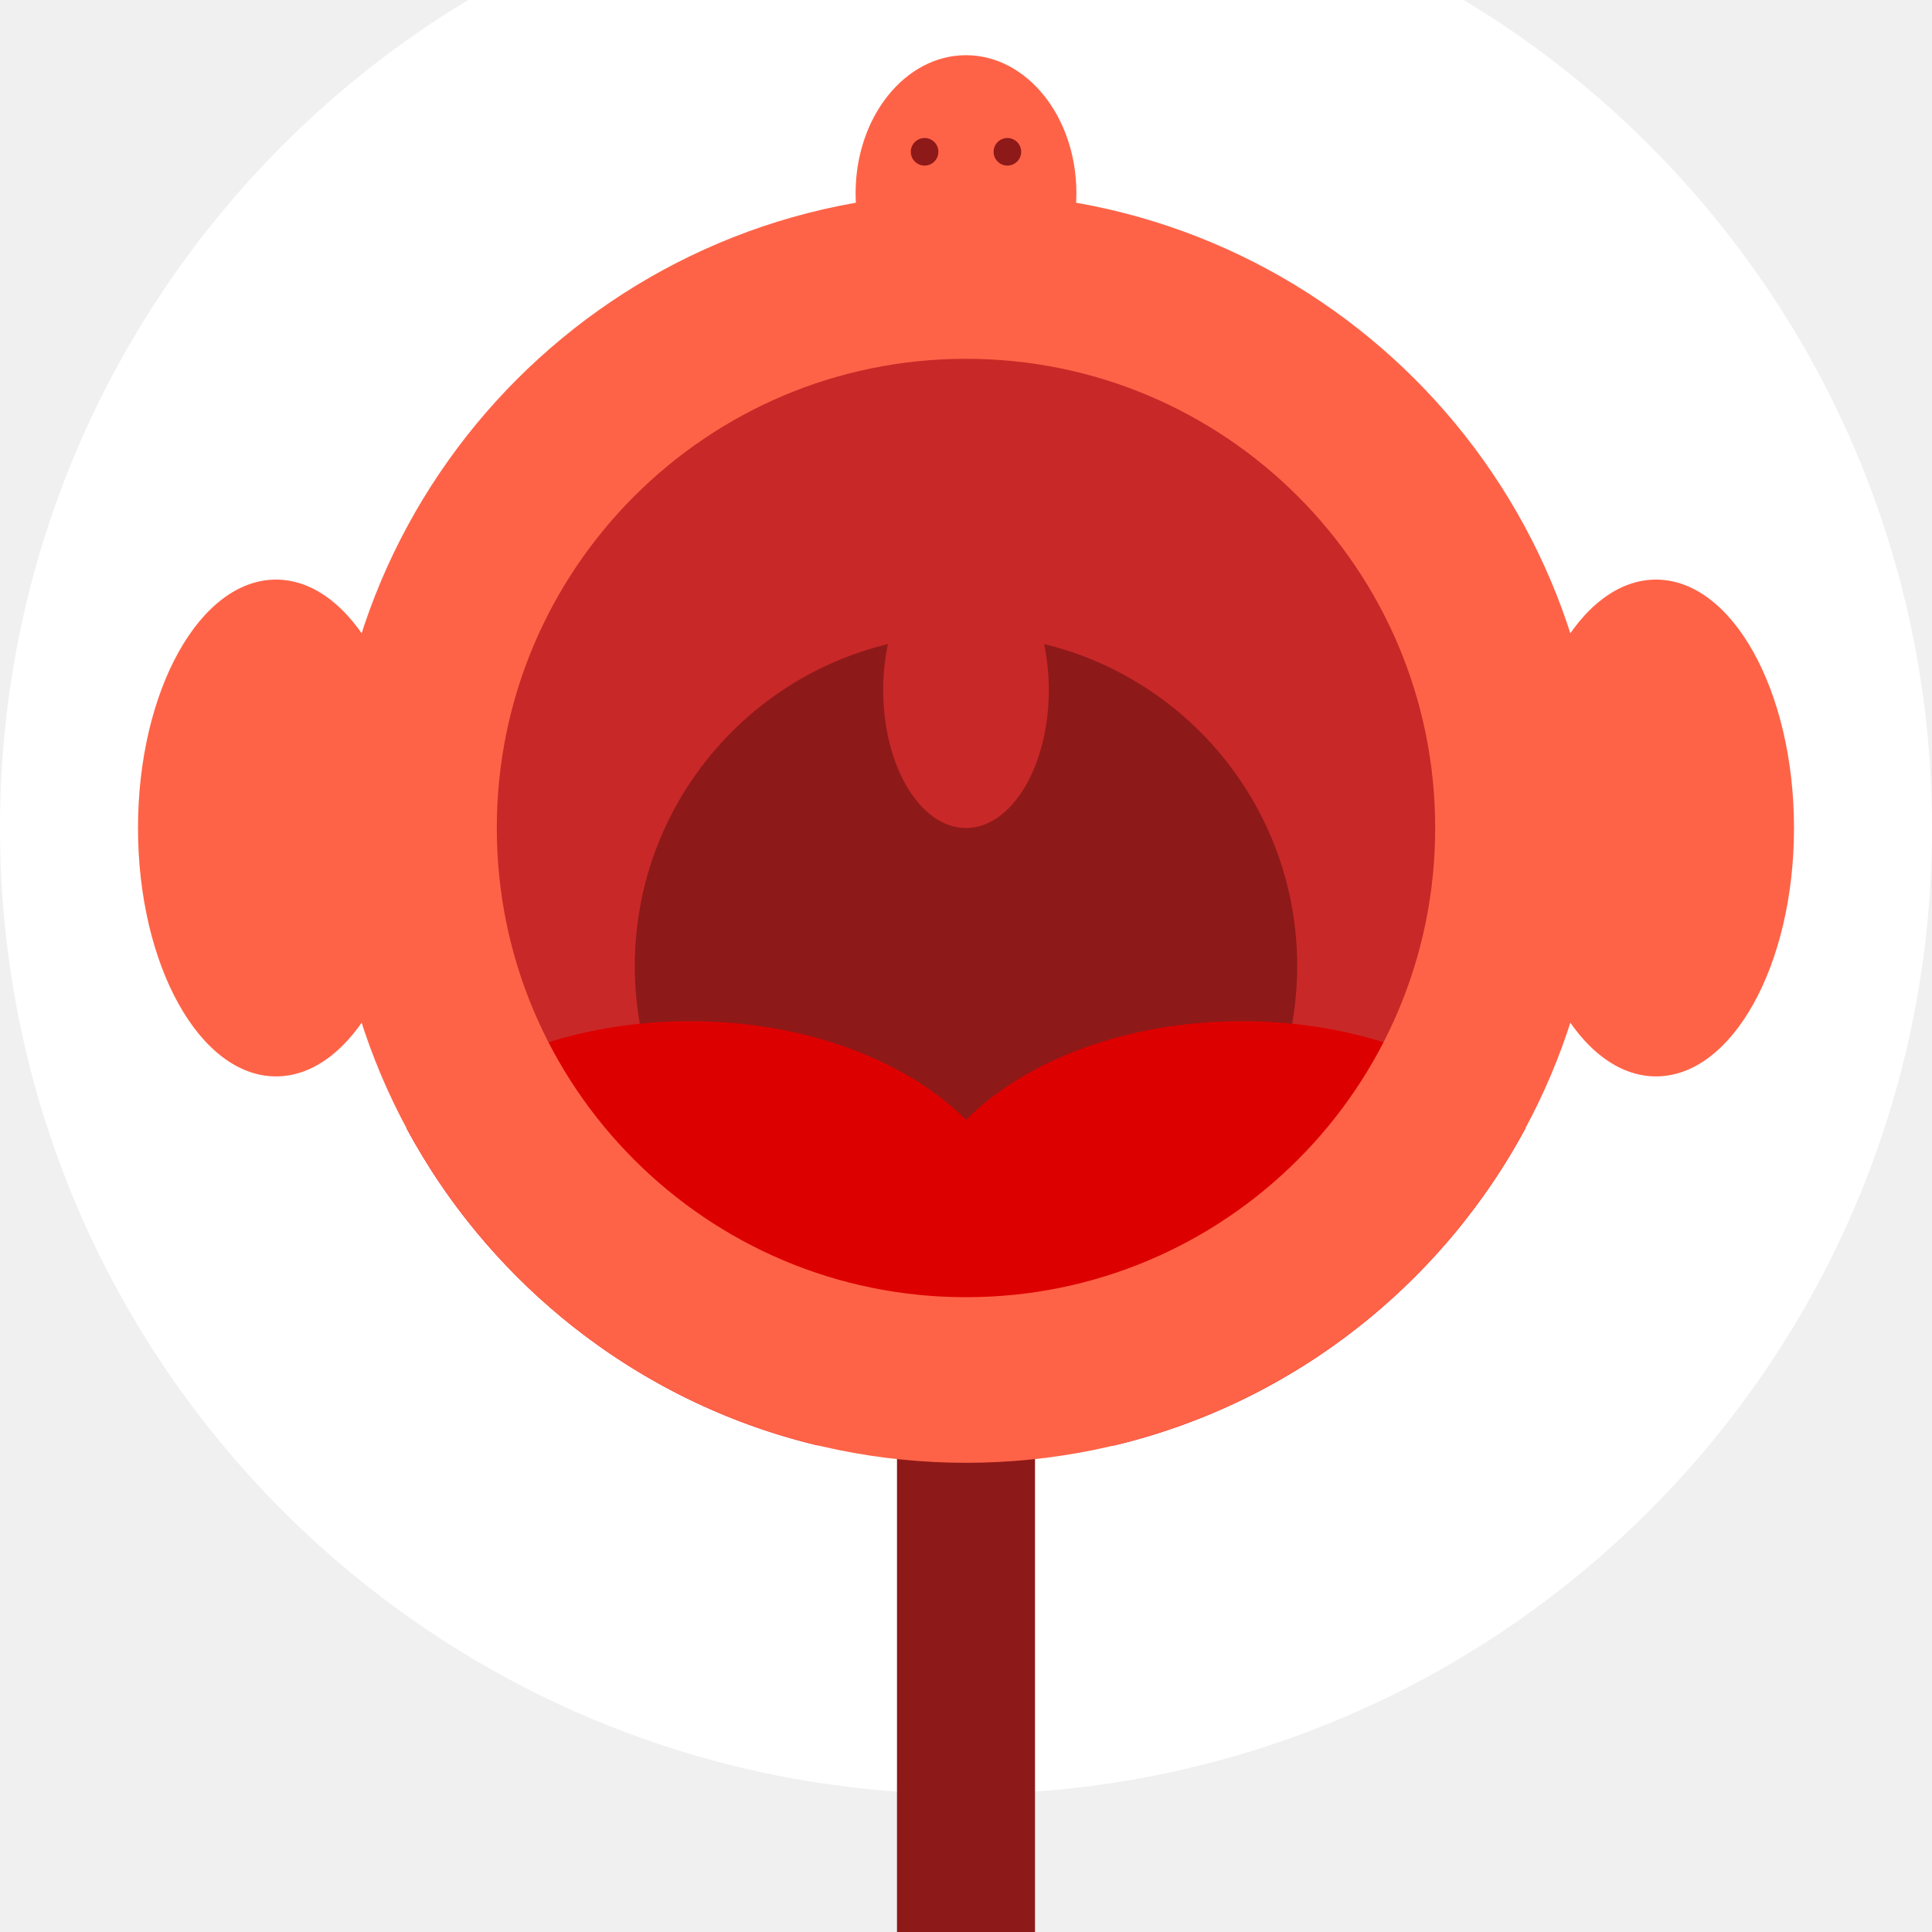
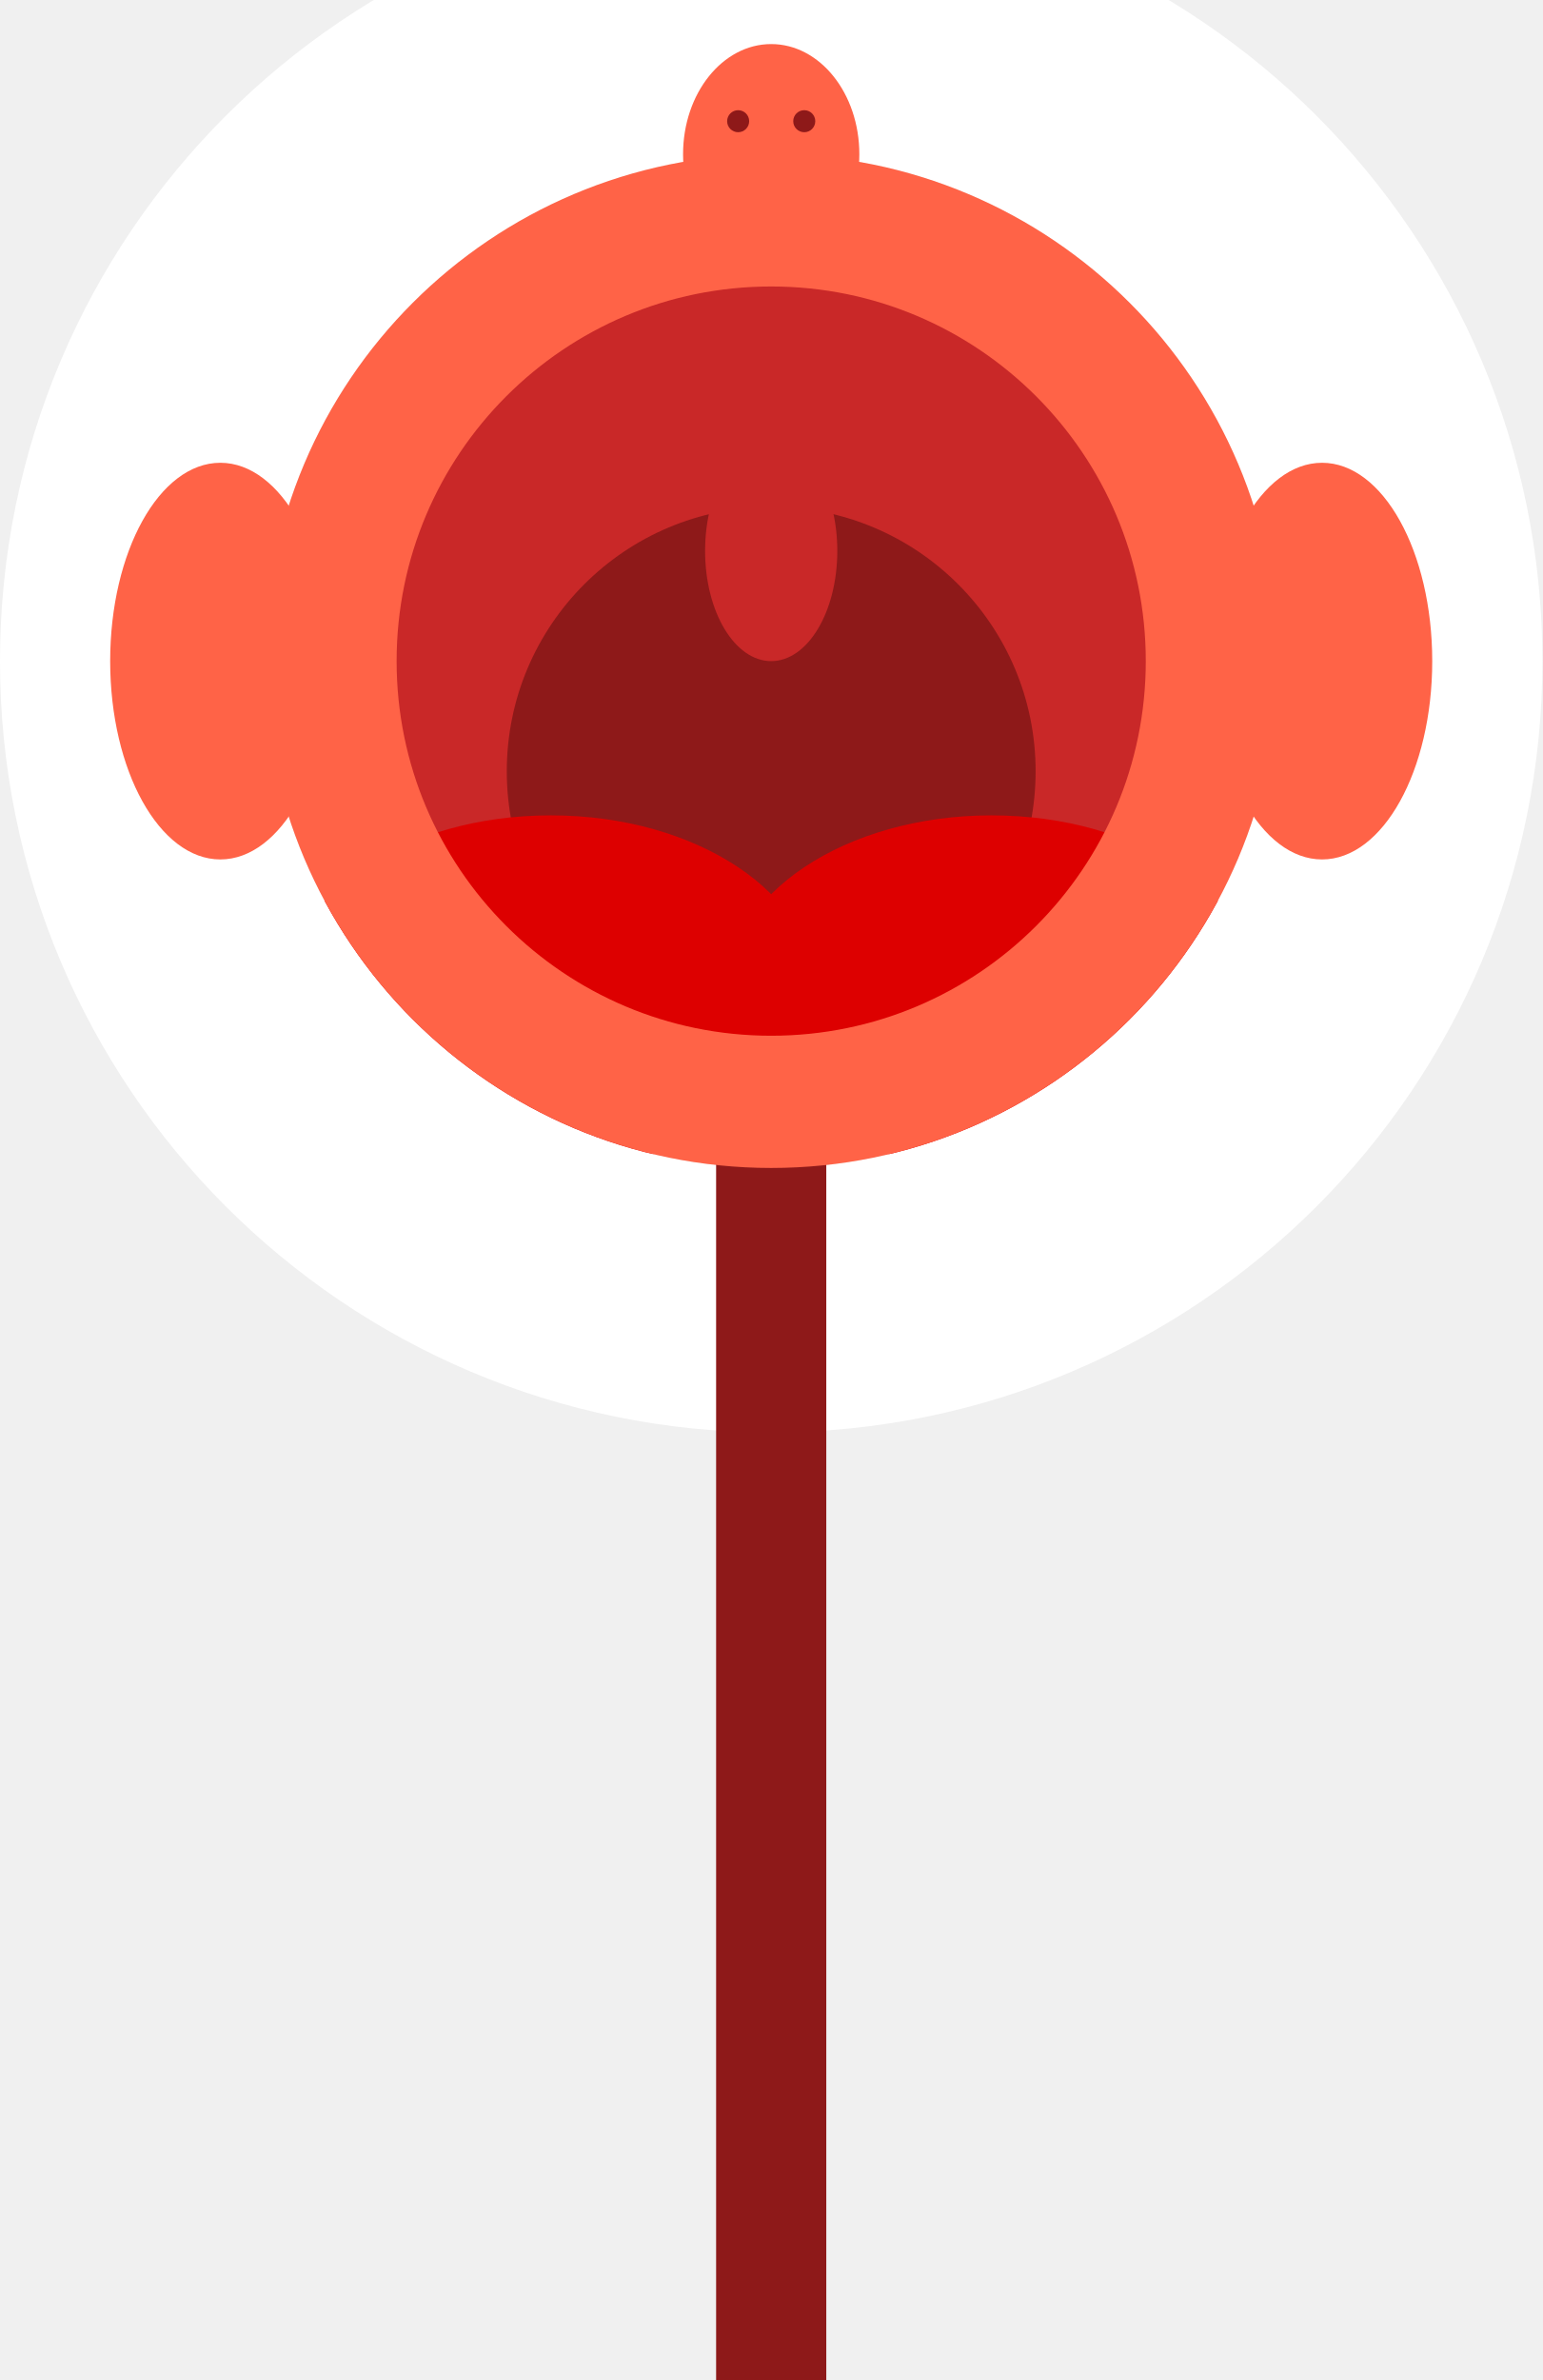
- <svg width="700" height="100%">
-   <circle cx="350" cy="300" r="180" fill="#C92828" />
-   <circle cx="350" cy="350" r="120" fill="#8E1919" />
-   <ellipse cx="250" cy="450" rx="120" ry="80" fill="#DD0000" /> /* Zunge */
-   <ellipse cx="450" cy="450" rx="120" ry="80" fill="#DD0000" /> /* Zunge */
-   <circle cx="350" cy="300" r="290" stroke="white" stroke-width="120" fill="none" /> /* weisse Kontur */
-   <rect x="325" y="500" width="50" height="100%" rx="0" ry="0" fill="#8E1919" /> /* Speiseröhre */
-   <ellipse cx="350" cy="250" rx="30" ry="50" fill="#C92828" /> /* Zipfel */
-   <circle cx="350" cy="300" r="200" stroke="tomato" stroke-width="60" fill="none" /> /* Kopf */
-   <ellipse cx="100" cy="300" rx="50" ry="90" fill="tomato" /> /* Ohr */
-   <ellipse cx="600" cy="300" rx="50" ry="90" fill="tomato" /> /* Ohr */
-   <ellipse cx="350" cy="70" rx="40" ry="50" fill="tomato" /> /* Nase */
-   <circle cx="335" cy="55" r="5" fill="#8E1919" /> /* Nasenloch */
-   <circle cx="365" cy="55" r="5" fill="#8E1919" /> /* Nasenloch */
+ <svg xmlns="http://www.w3.org/2000/svg" version="1.1" id="Ebene_1" x="0px" y="0px" viewBox="0 0 700 1080" style="enable-background:new 0 0 700 1080;" xml:space="preserve">
+   <style type="text/css">
+ 	.st0{fill:#C92828;}
+ 	.st1{fill:#8E1919;}
+ 	.st2{fill:#DD0000;}
+ 	.st3{fill:none;stroke:#FFFFFF;stroke-width:120;}
+ 	.st4{fill:none;stroke:#FF6347;stroke-width:60;}
+ 	.st5{fill:#FF6347;}
+ </style>
+   <circle class="st0" cx="350" cy="300" r="180" />
+   <circle class="st1" cx="350" cy="350" r="120" />
+   <ellipse class="st2" cx="250" cy="450" rx="120" ry="80" />
+   <ellipse class="st2" cx="450" cy="450" rx="120" ry="80" />
+   <circle class="st3" cx="350" cy="300" r="290" />
+   <rect x="325" y="500" class="st1" width="50" height="1080" />
+   <ellipse class="st0" cx="350" cy="250" rx="30" ry="50" />
+   <circle class="st4" cx="350" cy="300" r="200" />
+   <ellipse class="st5" cx="100" cy="300" rx="50" ry="90" />
+   <ellipse class="st5" cx="600" cy="300" rx="50" ry="90" />
+   <ellipse class="st5" cx="350" cy="70" rx="40" ry="50" />
+   <circle class="st1" cx="335" cy="55" r="5" />
+   <circle class="st1" cx="365" cy="55" r="5" />
</svg>
